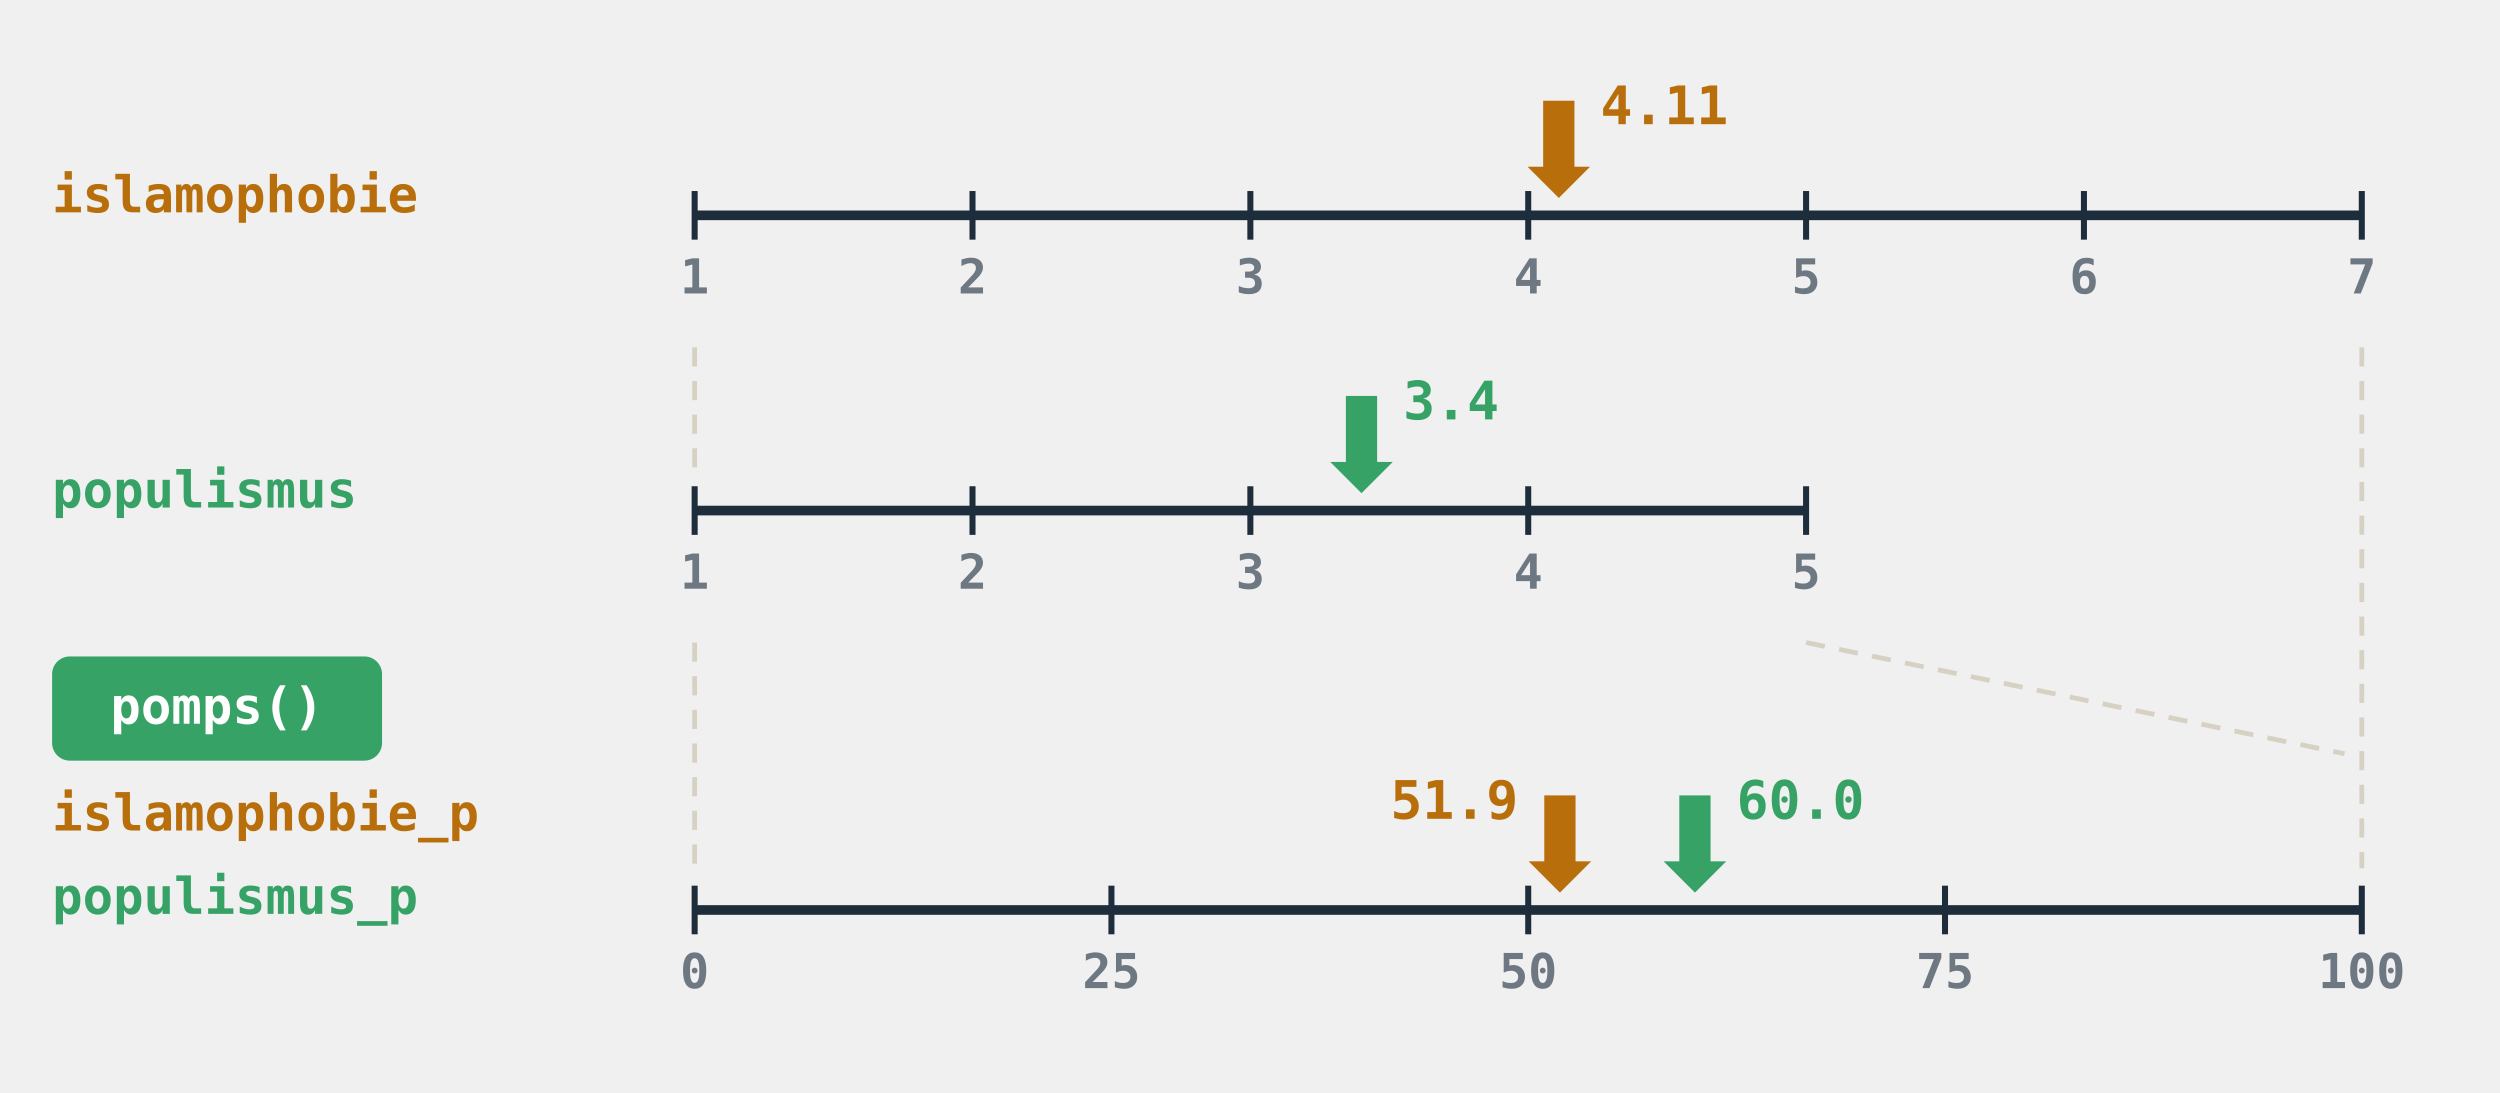
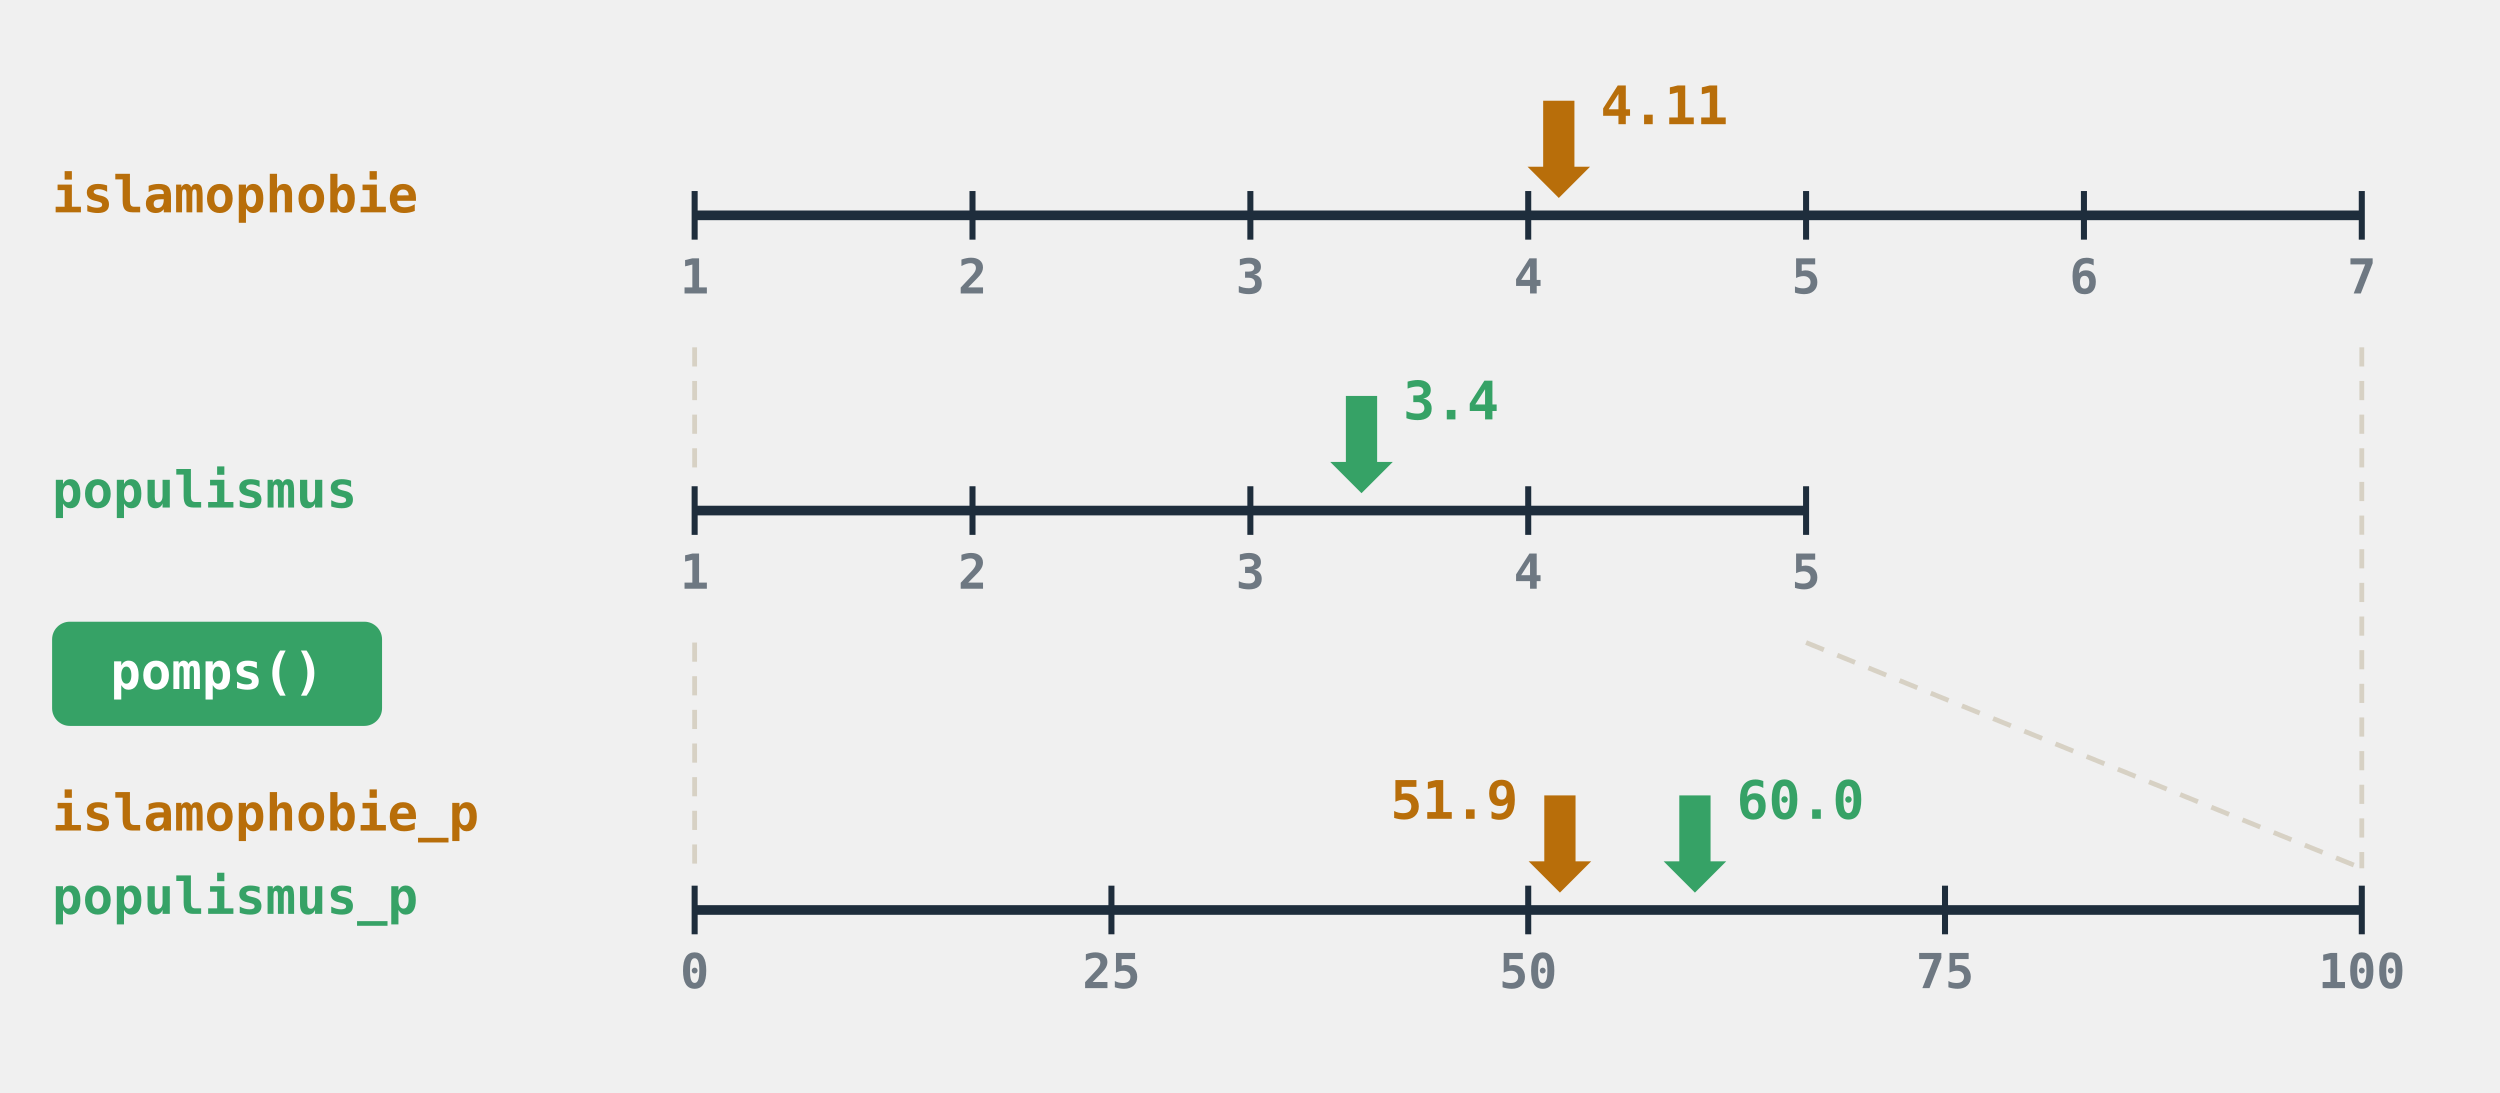
<svg xmlns="http://www.w3.org/2000/svg" viewBox="0 0 691 302" width="691" height="302" font-family="'Source Sans Pro', 'Source Sans 3', system-ui, -apple-system, 'Segoe UI', Roboto, Arial, sans-serif">
  <text x="14.4" y="58.68" fill="#B86E0A" font-size="14.00" font-family="Menlo, Consolas, 'DejaVu Sans Mono', monospace" font-weight="700" xml:space="preserve">islamophobie</text>
  <line x1="192" y1="59.52" x2="652.8" y2="59.52" stroke="#1E2D3C" stroke-width="2.67" />
  <line x1="192" y1="52.8" x2="192" y2="66.24" stroke="#1E2D3C" stroke-width="1.67" />
  <text x="192" y="81.12" text-anchor="middle" fill="#6E7882" font-size="13.33" font-family="Menlo, Consolas, 'DejaVu Sans Mono', monospace" font-weight="700" xml:space="preserve">1</text>
  <line x1="268.8" y1="52.8" x2="268.8" y2="66.24" stroke="#1E2D3C" stroke-width="1.67" />
  <text x="268.8" y="81.12" text-anchor="middle" fill="#6E7882" font-size="13.33" font-family="Menlo, Consolas, 'DejaVu Sans Mono', monospace" font-weight="700" xml:space="preserve">2</text>
  <line x1="345.6" y1="52.8" x2="345.6" y2="66.24" stroke="#1E2D3C" stroke-width="1.67" />
  <text x="345.6" y="81.12" text-anchor="middle" fill="#6E7882" font-size="13.33" font-family="Menlo, Consolas, 'DejaVu Sans Mono', monospace" font-weight="700" xml:space="preserve">3</text>
  <line x1="422.4" y1="52.8" x2="422.4" y2="66.24" stroke="#1E2D3C" stroke-width="1.67" />
  <text x="422.4" y="81.12" text-anchor="middle" fill="#6E7882" font-size="13.33" font-family="Menlo, Consolas, 'DejaVu Sans Mono', monospace" font-weight="700" xml:space="preserve">4</text>
  <line x1="499.2" y1="52.8" x2="499.2" y2="66.24" stroke="#1E2D3C" stroke-width="1.67" />
  <text x="499.2" y="81.12" text-anchor="middle" fill="#6E7882" font-size="13.33" font-family="Menlo, Consolas, 'DejaVu Sans Mono', monospace" font-weight="700" xml:space="preserve">5</text>
  <line x1="576" y1="52.8" x2="576" y2="66.24" stroke="#1E2D3C" stroke-width="1.67" />
  <text x="576" y="81.12" text-anchor="middle" fill="#6E7882" font-size="13.33" font-family="Menlo, Consolas, 'DejaVu Sans Mono', monospace" font-weight="700" xml:space="preserve">6</text>
  <line x1="652.8" y1="52.8" x2="652.8" y2="66.24" stroke="#1E2D3C" stroke-width="1.67" />
  <text x="652.8" y="81.12" text-anchor="middle" fill="#6E7882" font-size="13.33" font-family="Menlo, Consolas, 'DejaVu Sans Mono', monospace" font-weight="700" xml:space="preserve">7</text>
  <polygon points="426.53,27.84 435.17,27.84 435.17,46.08 439.49,46.08 430.85,54.72 422.21,46.08 426.53,46.08" fill="#B86E0A" />
  <text x="442.37" y="34.32" fill="#B86E0A" font-size="14.67" font-family="Menlo, Consolas, 'DejaVu Sans Mono', monospace" font-weight="700" xml:space="preserve">4.11</text>
  <text x="14.4" y="140.28" fill="#36A266" font-size="14.00" font-family="Menlo, Consolas, 'DejaVu Sans Mono', monospace" font-weight="700" xml:space="preserve">populismus</text>
  <line x1="192" y1="141.12" x2="499.2" y2="141.12" stroke="#1E2D3C" stroke-width="2.67" />
  <line x1="192" y1="134.4" x2="192" y2="147.84" stroke="#1E2D3C" stroke-width="1.67" />
  <text x="192" y="162.72" text-anchor="middle" fill="#6E7882" font-size="13.33" font-family="Menlo, Consolas, 'DejaVu Sans Mono', monospace" font-weight="700" xml:space="preserve">1</text>
  <line x1="268.8" y1="134.4" x2="268.8" y2="147.84" stroke="#1E2D3C" stroke-width="1.67" />
  <text x="268.8" y="162.72" text-anchor="middle" fill="#6E7882" font-size="13.33" font-family="Menlo, Consolas, 'DejaVu Sans Mono', monospace" font-weight="700" xml:space="preserve">2</text>
  <line x1="345.6" y1="134.4" x2="345.6" y2="147.84" stroke="#1E2D3C" stroke-width="1.67" />
  <text x="345.6" y="162.72" text-anchor="middle" fill="#6E7882" font-size="13.33" font-family="Menlo, Consolas, 'DejaVu Sans Mono', monospace" font-weight="700" xml:space="preserve">3</text>
  <line x1="422.4" y1="134.4" x2="422.4" y2="147.84" stroke="#1E2D3C" stroke-width="1.67" />
  <text x="422.4" y="162.72" text-anchor="middle" fill="#6E7882" font-size="13.33" font-family="Menlo, Consolas, 'DejaVu Sans Mono', monospace" font-weight="700" xml:space="preserve">4</text>
  <line x1="499.2" y1="134.4" x2="499.2" y2="147.84" stroke="#1E2D3C" stroke-width="1.67" />
  <text x="499.2" y="162.72" text-anchor="middle" fill="#6E7882" font-size="13.33" font-family="Menlo, Consolas, 'DejaVu Sans Mono', monospace" font-weight="700" xml:space="preserve">5</text>
  <polygon points="372,109.44 380.64,109.44 380.64,127.68 384.96,127.68 376.32,136.32 367.68,127.68 372,127.68" fill="#36A266" />
  <text x="387.84" y="115.92" fill="#36A266" font-size="14.67" font-family="Menlo, Consolas, 'DejaVu Sans Mono', monospace" font-weight="700" xml:space="preserve">3.4</text>
  <line x1="192" y1="96" x2="192" y2="129.6" stroke="#D7D1C4" stroke-width="1.33" stroke-dasharray="5.3 4.0" />
  <line x1="192" y1="177.6" x2="192" y2="240" stroke="#D7D1C4" stroke-width="1.33" stroke-dasharray="5.3 4.0" />
  <line x1="652.8" y1="96" x2="652.8" y2="240" stroke="#D7D1C4" stroke-width="1.33" stroke-dasharray="5.3 4.0" />
-   <line x1="499.2" y1="177.6" x2="648" y2="208.32" stroke="#D7D1C4" stroke-width="1.33" stroke-dasharray="5.3 4.0" />
-   <rect x="14.4" y="181.44" width="91.2" height="28.8" rx="4.9" fill="#36A266" />
-   <text x="60" y="200.04" text-anchor="middle" fill="#FFFFFF" font-size="14.00" font-family="Menlo, Consolas, 'DejaVu Sans Mono', monospace" font-weight="700" xml:space="preserve">pomps()</text>
+   <line x1="499.2" y1="177.6" x2="652.8" y2="240" stroke="#D7D1C4" stroke-width="1.33" stroke-dasharray="5.3 4.0" />
+   <rect x="14.4" y="171.84" width="91.2" height="28.8" rx="4.9" fill="#36A266" />
+   <text x="60" y="190.44" text-anchor="middle" fill="#FFFFFF" font-size="14.00" font-family="Menlo, Consolas, 'DejaVu Sans Mono', monospace" font-weight="700" xml:space="preserve">pomps()</text>
  <text x="14.4" y="229.56" fill="#B86E0A" font-size="14.00" font-family="Menlo, Consolas, 'DejaVu Sans Mono', monospace" font-weight="700" xml:space="preserve">islamophobie_p</text>
  <text x="14.4" y="252.6" fill="#36A266" font-size="14.00" font-family="Menlo, Consolas, 'DejaVu Sans Mono', monospace" font-weight="700" xml:space="preserve">populismus_p</text>
  <line x1="192" y1="251.52" x2="652.8" y2="251.52" stroke="#1E2D3C" stroke-width="2.67" />
  <line x1="192" y1="244.8" x2="192" y2="258.24" stroke="#1E2D3C" stroke-width="1.67" />
  <text x="192" y="273.12" text-anchor="middle" fill="#6E7882" font-size="13.33" font-family="Menlo, Consolas, 'DejaVu Sans Mono', monospace" font-weight="700" xml:space="preserve">0</text>
  <line x1="307.2" y1="244.8" x2="307.2" y2="258.24" stroke="#1E2D3C" stroke-width="1.67" />
  <text x="307.2" y="273.12" text-anchor="middle" fill="#6E7882" font-size="13.33" font-family="Menlo, Consolas, 'DejaVu Sans Mono', monospace" font-weight="700" xml:space="preserve">25</text>
  <line x1="422.4" y1="244.8" x2="422.4" y2="258.24" stroke="#1E2D3C" stroke-width="1.67" />
  <text x="422.4" y="273.12" text-anchor="middle" fill="#6E7882" font-size="13.33" font-family="Menlo, Consolas, 'DejaVu Sans Mono', monospace" font-weight="700" xml:space="preserve">50</text>
  <line x1="537.6" y1="244.8" x2="537.6" y2="258.24" stroke="#1E2D3C" stroke-width="1.67" />
  <text x="537.6" y="273.12" text-anchor="middle" fill="#6E7882" font-size="13.33" font-family="Menlo, Consolas, 'DejaVu Sans Mono', monospace" font-weight="700" xml:space="preserve">75</text>
  <line x1="652.8" y1="244.8" x2="652.8" y2="258.24" stroke="#1E2D3C" stroke-width="1.67" />
  <text x="652.8" y="273.12" text-anchor="middle" fill="#6E7882" font-size="13.33" font-family="Menlo, Consolas, 'DejaVu Sans Mono', monospace" font-weight="700" xml:space="preserve">100</text>
  <polygon points="426.84,219.84 435.48,219.84 435.48,238.08 439.8,238.08 431.16,246.72 422.52,238.08 426.84,238.08" fill="#B86E0A" />
  <text x="419.64" y="226.32" text-anchor="end" fill="#B86E0A" font-size="14.67" font-family="Menlo, Consolas, 'DejaVu Sans Mono', monospace" font-weight="700" xml:space="preserve">51.9</text>
  <polygon points="464.16,219.84 472.8,219.84 472.8,238.08 477.12,238.08 468.48,246.72 459.84,238.08 464.16,238.08" fill="#36A266" />
  <text x="480" y="226.32" fill="#36A266" font-size="14.67" font-family="Menlo, Consolas, 'DejaVu Sans Mono', monospace" font-weight="700" xml:space="preserve">60.0</text>
</svg>
